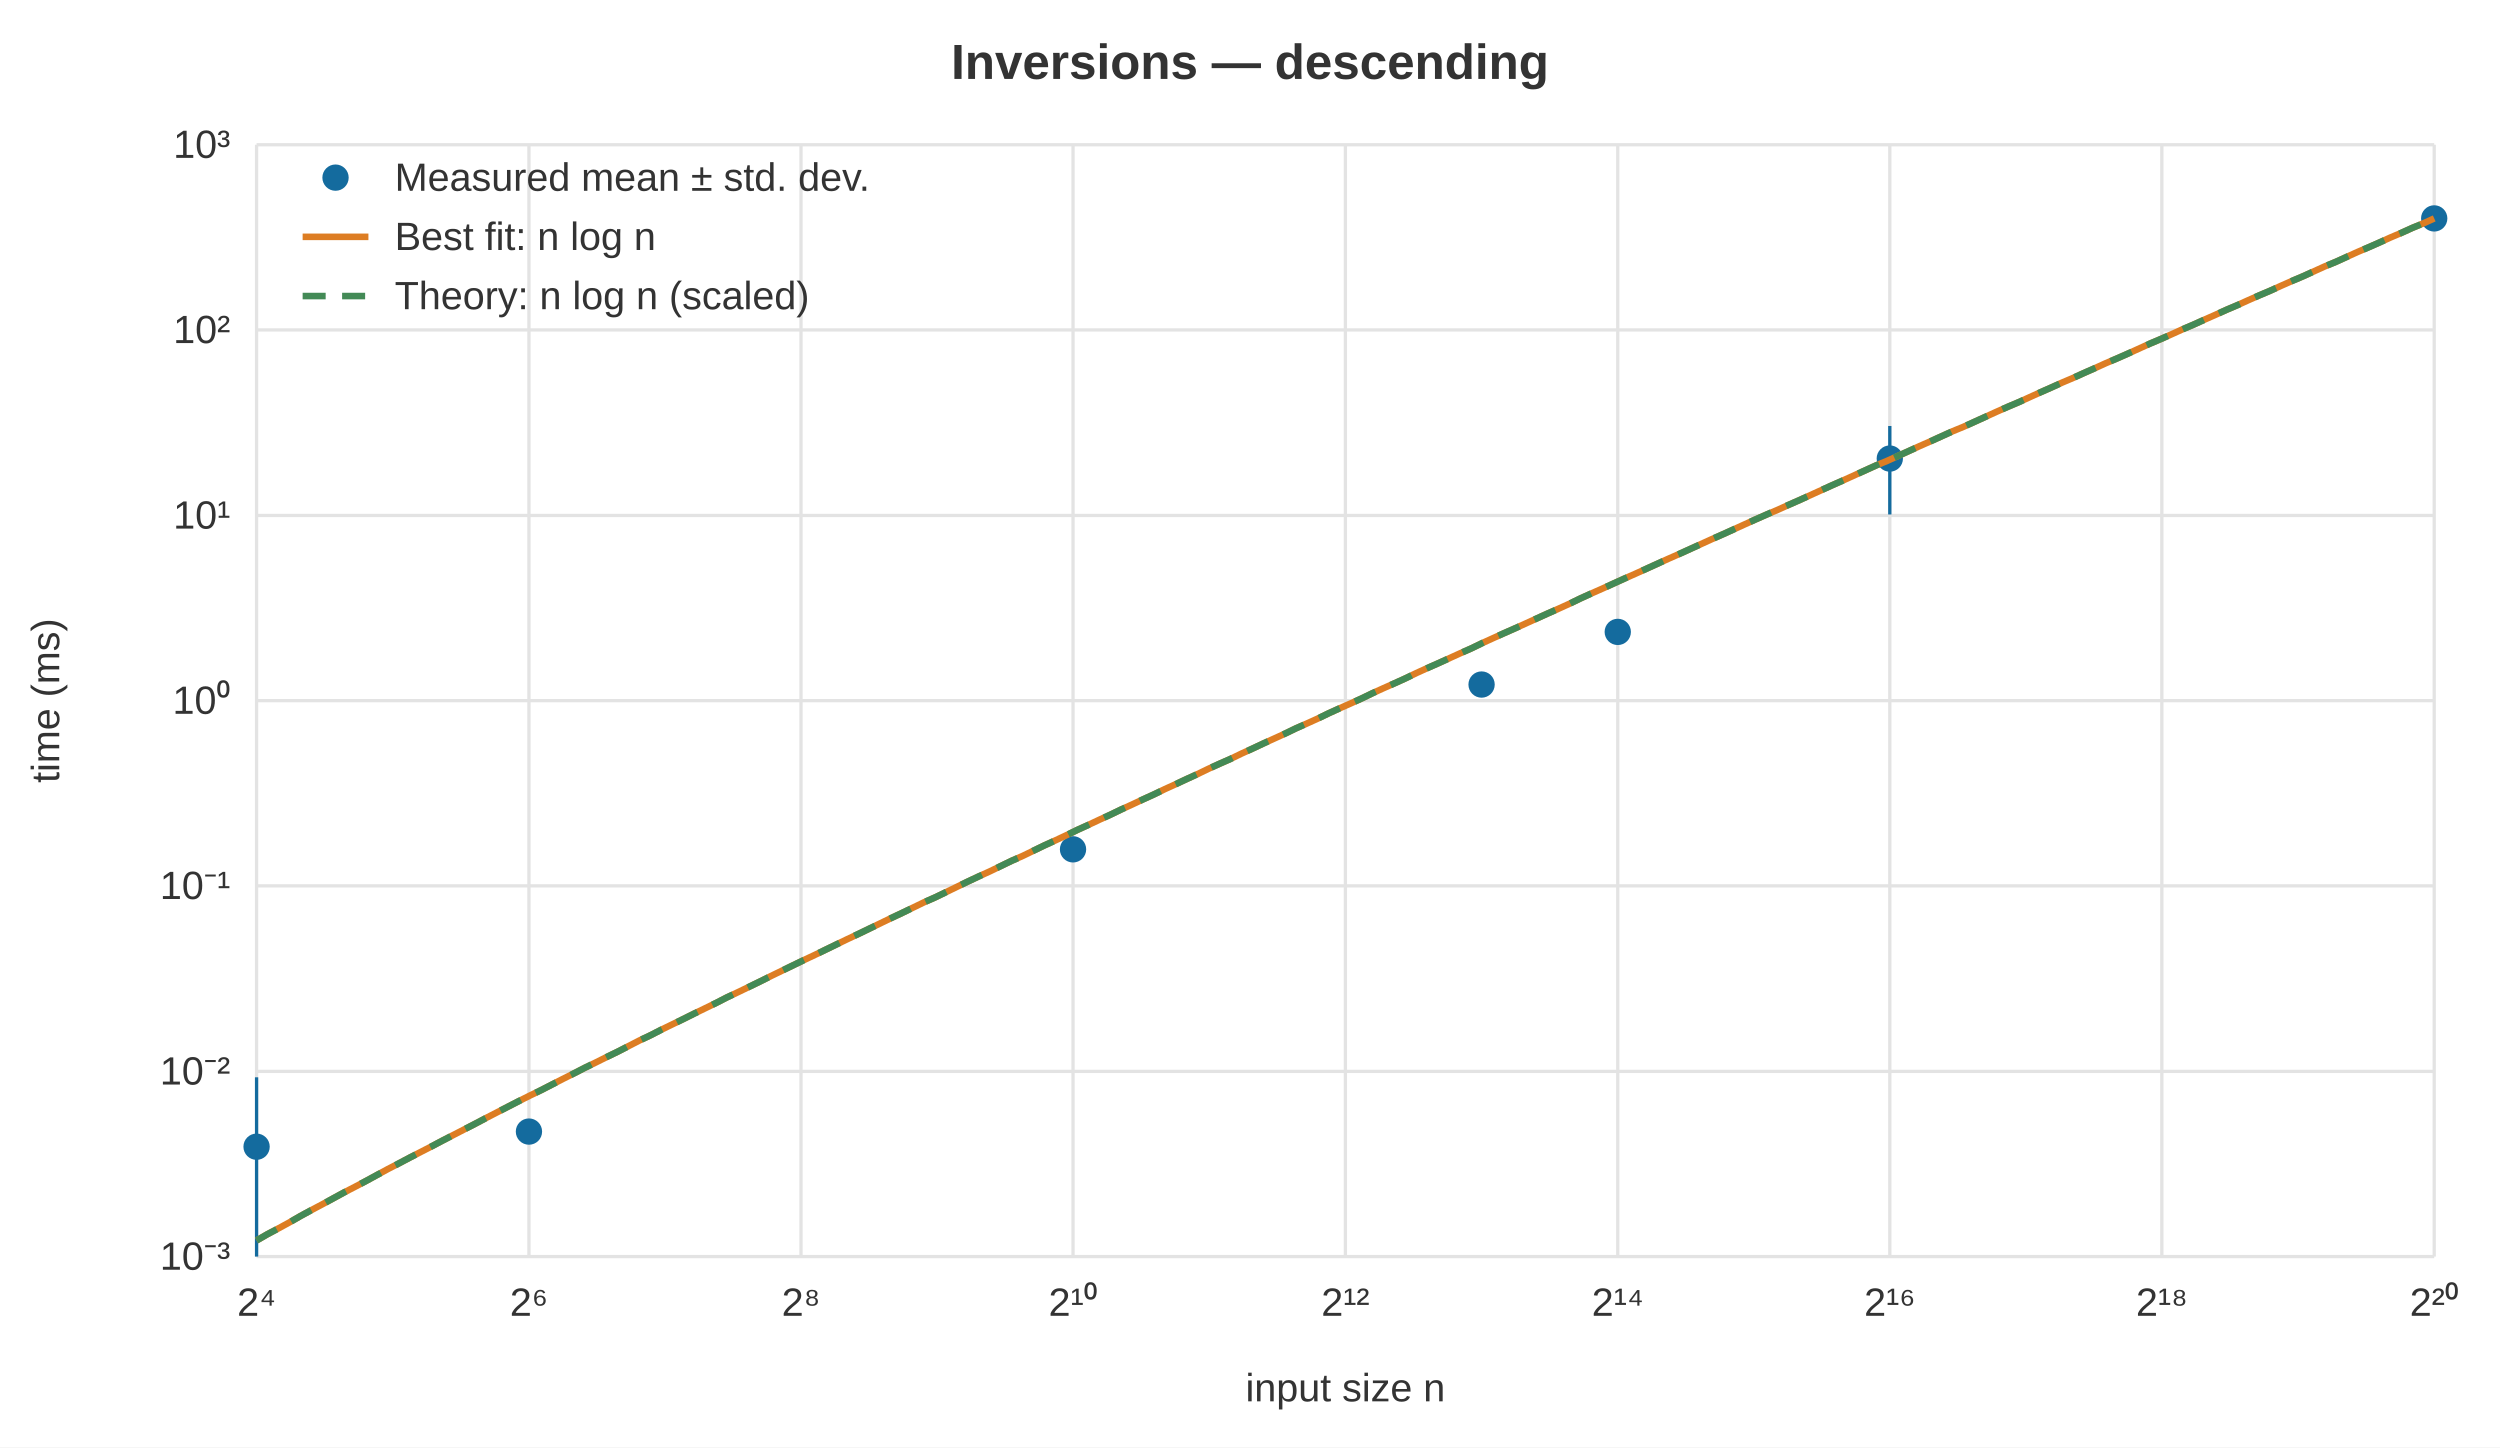
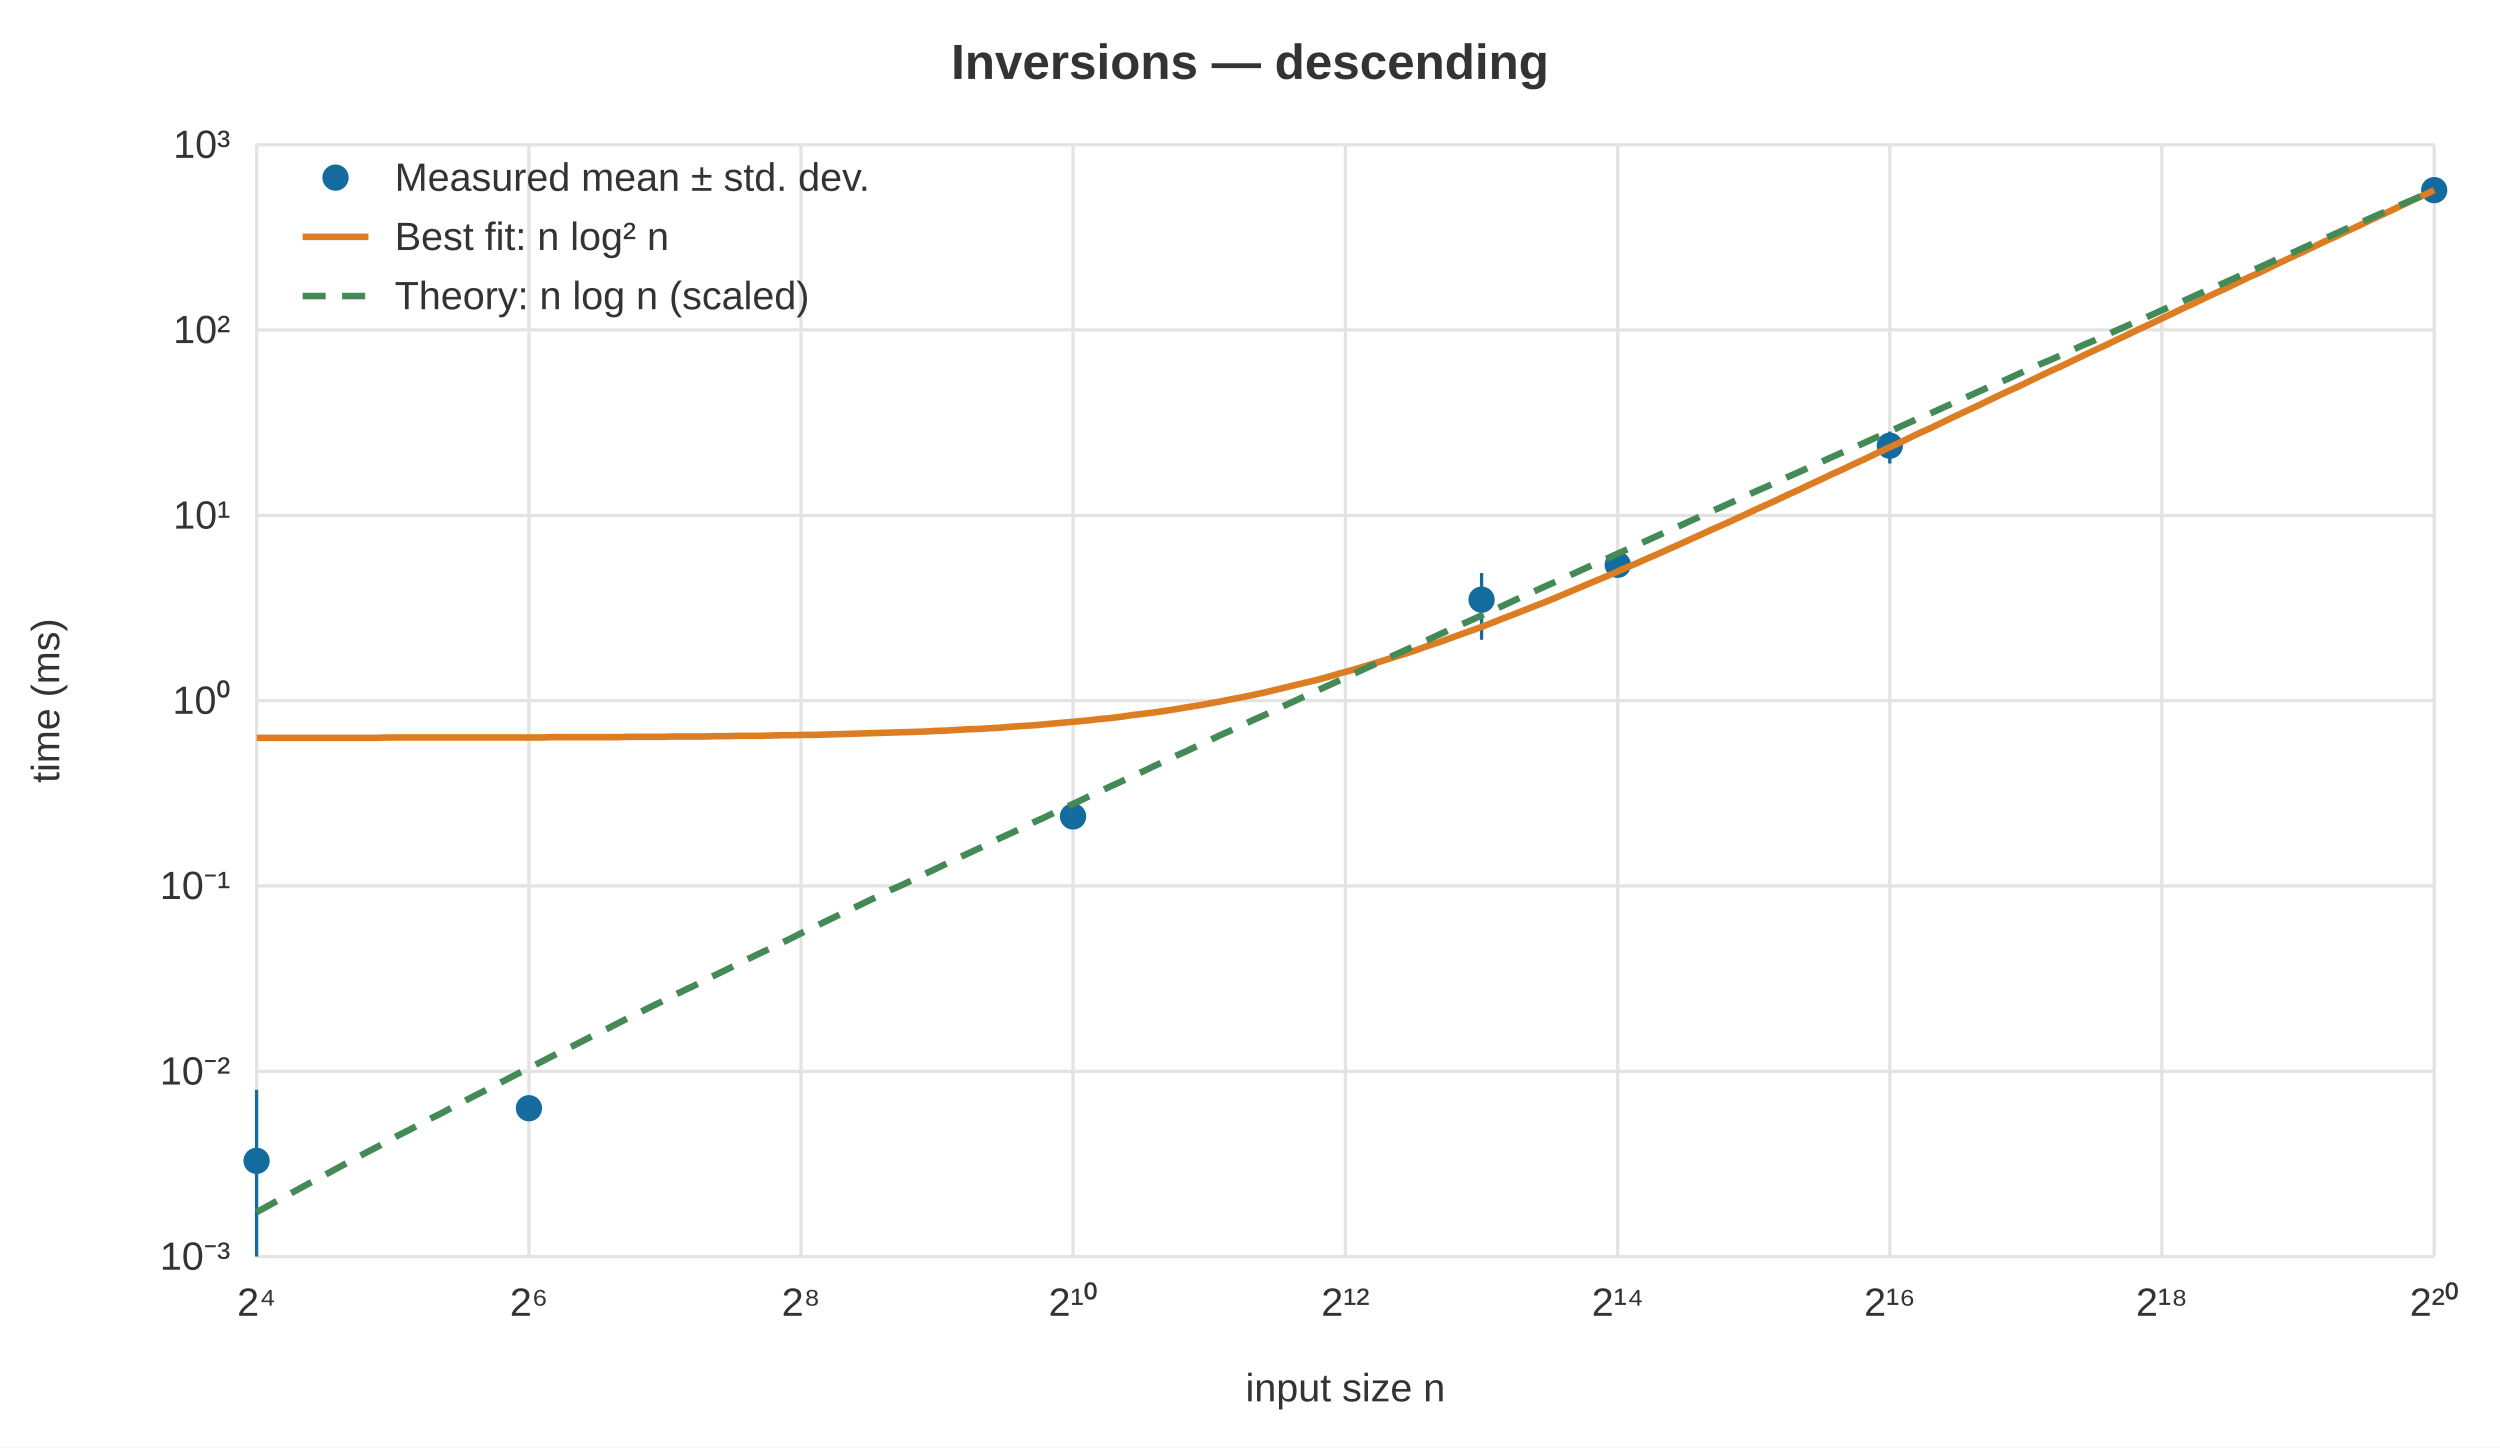
<svg xmlns="http://www.w3.org/2000/svg" viewBox="0 0 760 440" font-family="Segoe UI, Arial, sans-serif" font-size="12" fill="#333">
  <rect width="760" height="440" fill="white" />
  <text x="380.0" y="24" text-anchor="middle" font-size="15" font-weight="600">Inversions — descending</text>
  <line x1="78.0" y1="44" x2="78.0" y2="382" stroke="#e3e3e3" />
  <text x="78.0" y="400" text-anchor="middle">2⁴</text>
  <line x1="160.8" y1="44" x2="160.8" y2="382" stroke="#e3e3e3" />
  <text x="160.8" y="400" text-anchor="middle">2⁶</text>
  <line x1="243.5" y1="44" x2="243.5" y2="382" stroke="#e3e3e3" />
  <text x="243.5" y="400" text-anchor="middle">2⁸</text>
  <line x1="326.2" y1="44" x2="326.2" y2="382" stroke="#e3e3e3" />
  <text x="326.2" y="400" text-anchor="middle">2¹⁰</text>
  <line x1="409.0" y1="44" x2="409.0" y2="382" stroke="#e3e3e3" />
  <text x="409.0" y="400" text-anchor="middle">2¹²</text>
  <line x1="491.8" y1="44" x2="491.8" y2="382" stroke="#e3e3e3" />
  <text x="491.8" y="400" text-anchor="middle">2¹⁴</text>
  <line x1="574.5" y1="44" x2="574.5" y2="382" stroke="#e3e3e3" />
  <text x="574.5" y="400" text-anchor="middle">2¹⁶</text>
  <line x1="657.2" y1="44" x2="657.2" y2="382" stroke="#e3e3e3" />
  <text x="657.2" y="400" text-anchor="middle">2¹⁸</text>
  <line x1="740.0" y1="44" x2="740.0" y2="382" stroke="#e3e3e3" />
  <text x="740.0" y="400" text-anchor="middle">2²⁰</text>
  <line x1="78" y1="382.0" x2="740" y2="382.0" stroke="#e3e3e3" />
  <text x="70" y="386.0" text-anchor="end">10⁻³</text>
  <line x1="78" y1="325.7" x2="740" y2="325.7" stroke="#e3e3e3" />
  <text x="70" y="329.7" text-anchor="end">10⁻²</text>
  <line x1="78" y1="269.3" x2="740" y2="269.3" stroke="#e3e3e3" />
  <text x="70" y="273.3" text-anchor="end">10⁻¹</text>
  <line x1="78" y1="213.0" x2="740" y2="213.0" stroke="#e3e3e3" />
  <text x="70" y="217.0" text-anchor="end">10⁰</text>
  <line x1="78" y1="156.7" x2="740" y2="156.7" stroke="#e3e3e3" />
  <text x="70" y="160.7" text-anchor="end">10¹</text>
  <line x1="78" y1="100.3" x2="740" y2="100.3" stroke="#e3e3e3" />
  <text x="70" y="104.3" text-anchor="end">10²</text>
  <line x1="78" y1="44.0" x2="740" y2="44.0" stroke="#e3e3e3" />
  <text x="70" y="48.0" text-anchor="end">10³</text>
  <text x="409.0" y="426" text-anchor="middle">input size n</text>
  <text transform="translate(18 213.0) rotate(-90)" text-anchor="middle">time (ms)</text>
-   <line x1="78.0" y1="382.0" x2="78.0" y2="327.5" stroke="#146b9e" />
-   <circle cx="78.0" cy="348.6" r="4" fill="#146b9e" />
-   <line x1="160.8" y1="345.2" x2="160.8" y2="342.9" stroke="#146b9e" />
-   <circle cx="160.8" cy="344.0" r="4" fill="#146b9e" />
-   <line x1="326.2" y1="259.9" x2="326.2" y2="256.5" stroke="#146b9e" />
-   <circle cx="326.2" cy="258.2" r="4" fill="#146b9e" />
-   <line x1="450.4" y1="211.9" x2="450.4" y2="204.8" stroke="#146b9e" />
-   <circle cx="450.4" cy="208.1" r="4" fill="#146b9e" />
-   <line x1="491.8" y1="194.1" x2="491.8" y2="190.3" stroke="#146b9e" />
-   <circle cx="491.8" cy="192.1" r="4" fill="#146b9e" />
-   <line x1="574.5" y1="156.4" x2="574.5" y2="129.5" stroke="#146b9e" />
-   <circle cx="574.5" cy="139.4" r="4" fill="#146b9e" />
-   <line x1="740.0" y1="67.7" x2="740.0" y2="65.1" stroke="#146b9e" />
-   <circle cx="740.0" cy="66.4" r="4" fill="#146b9e" />
-   <polyline points="78.0,377.1 81.3,375.2 84.7,373.4 88.0,371.6 91.3,369.7 94.6,367.9 98.0,366.1 101.3,364.3 104.6,362.5 107.9,360.8 111.3,359.0 114.6,357.2 117.9,355.4 121.2,353.7 124.6,351.9 127.9,350.2 131.2,348.5 134.6,346.7 137.9,345.0 141.2,343.3 144.5,341.6 147.9,339.8 151.2,338.1 154.5,336.4 157.8,334.7 161.2,333.0 164.5,331.4 167.8,329.7 171.1,328.0 174.5,326.3 177.8,324.6 181.1,323.0 184.5,321.3 187.8,319.7 191.1,318.0 194.4,316.3 197.8,314.7 201.1,313.0 204.4,311.4 207.7,309.8 211.1,308.1 214.4,306.5 217.7,304.9 221.0,303.2 224.4,301.6 227.7,300.0 231.0,298.4 234.4,296.7 237.7,295.1 241.0,293.5 244.3,291.9 247.7,290.3 251.0,288.7 254.3,287.1 257.6,285.5 261.0,283.9 264.3,282.3 267.6,280.7 270.9,279.1 274.3,277.5 277.6,275.9 280.9,274.3 284.3,272.8 287.6,271.2 290.9,269.6 294.2,268.0 297.6,266.4 300.9,264.9 304.2,263.3 307.5,261.7 310.9,260.2 314.2,258.6 317.5,257.0 320.8,255.5 324.2,253.9 327.5,252.3 330.8,250.8 334.2,249.2 337.5,247.7 340.8,246.1 344.1,244.6 347.5,243.0 350.8,241.5 354.1,239.9 357.4,238.4 360.8,236.8 364.1,235.3 367.4,233.7 370.7,232.2 374.1,230.7 377.4,229.1 380.7,227.6 384.1,226.0 387.4,224.5 390.7,223.0 394.0,221.4 397.4,219.9 400.7,218.4 404.0,216.8 407.3,215.3 410.7,213.8 414.0,212.3 417.3,210.7 420.6,209.2 424.0,207.7 427.3,206.2 430.6,204.6 433.9,203.1 437.3,201.6 440.6,200.1 443.9,198.6 447.3,197.1 450.6,195.5 453.9,194.0 457.2,192.5 460.6,191.0 463.9,189.5 467.2,188.0 470.5,186.5 473.9,185.0 477.2,183.5 480.5,181.9 483.8,180.4 487.2,178.9 490.5,177.4 493.8,175.9 497.2,174.4 500.5,172.9 503.8,171.4 507.1,169.9 510.5,168.4 513.8,166.9 517.1,165.4 520.4,163.9 523.8,162.4 527.1,160.9 530.4,159.4 533.7,157.9 537.1,156.4 540.4,155.0 543.7,153.5 547.1,152.0 550.4,150.5 553.7,149.0 557.0,147.5 560.4,146.0 563.7,144.5 567.0,143.0 570.3,141.5 573.7,140.1 577.0,138.6 580.3,137.1 583.6,135.6 587.0,134.1 590.3,132.6 593.6,131.1 597.0,129.7 600.3,128.2 603.6,126.7 606.9,125.2 610.3,123.7 613.6,122.3 616.9,120.8 620.2,119.3 623.6,117.8 626.9,116.3 630.2,114.9 633.5,113.4 636.9,111.9 640.2,110.4 643.5,109.0 646.9,107.5 650.2,106.0 653.5,104.5 656.8,103.1 660.2,101.6 663.5,100.1 666.8,98.7 670.1,97.2 673.5,95.7 676.8,94.2 680.1,92.8 683.4,91.3 686.8,89.8 690.1,88.4 693.4,86.9 696.8,85.4 700.1,84.0 703.4,82.5 706.7,81.0 710.1,79.6 713.4,78.1 716.7,76.6 720.0,75.2 723.4,73.7 726.7,72.2 730.0,70.8 733.3,69.3 736.7,67.9 740.0,66.4" fill="none" stroke="#dd7d23" stroke-width="2" />
-   <polyline points="78.0,377.1 81.3,375.2 84.7,373.4 88.0,371.6 91.3,369.7 94.6,367.9 98.0,366.1 101.3,364.3 104.6,362.5 107.9,360.8 111.3,359.0 114.6,357.2 117.9,355.4 121.2,353.7 124.6,351.9 127.9,350.2 131.2,348.5 134.6,346.7 137.9,345.0 141.2,343.3 144.5,341.6 147.9,339.8 151.2,338.1 154.5,336.4 157.8,334.7 161.2,333.0 164.5,331.4 167.8,329.7 171.1,328.0 174.5,326.3 177.8,324.6 181.1,323.0 184.5,321.3 187.8,319.7 191.1,318.0 194.4,316.3 197.8,314.7 201.1,313.0 204.4,311.4 207.7,309.8 211.1,308.1 214.4,306.5 217.7,304.9 221.0,303.2 224.4,301.6 227.7,300.0 231.0,298.4 234.4,296.7 237.7,295.1 241.0,293.5 244.3,291.9 247.7,290.3 251.0,288.7 254.3,287.1 257.6,285.5 261.0,283.9 264.3,282.3 267.6,280.7 270.9,279.1 274.3,277.5 277.6,275.9 280.9,274.3 284.3,272.8 287.6,271.2 290.9,269.6 294.2,268.0 297.6,266.4 300.9,264.9 304.2,263.3 307.5,261.7 310.9,260.2 314.2,258.6 317.5,257.0 320.8,255.5 324.2,253.9 327.5,252.3 330.8,250.8 334.2,249.2 337.5,247.7 340.8,246.1 344.1,244.6 347.5,243.0 350.8,241.5 354.1,239.9 357.4,238.4 360.8,236.8 364.1,235.3 367.4,233.7 370.7,232.2 374.1,230.7 377.4,229.1 380.7,227.6 384.1,226.0 387.4,224.5 390.7,223.0 394.0,221.4 397.4,219.9 400.7,218.4 404.0,216.8 407.3,215.3 410.7,213.8 414.0,212.3 417.3,210.7 420.6,209.2 424.0,207.7 427.3,206.2 430.6,204.6 433.9,203.1 437.3,201.6 440.6,200.1 443.9,198.6 447.3,197.1 450.6,195.5 453.9,194.0 457.2,192.5 460.6,191.0 463.9,189.5 467.2,188.0 470.5,186.5 473.9,185.0 477.2,183.5 480.5,181.9 483.8,180.4 487.2,178.9 490.5,177.4 493.8,175.9 497.2,174.4 500.5,172.9 503.8,171.4 507.1,169.9 510.5,168.4 513.8,166.9 517.1,165.4 520.4,163.9 523.8,162.4 527.1,160.9 530.4,159.4 533.7,157.9 537.1,156.4 540.4,154.9 543.7,153.5 547.1,152.0 550.4,150.5 553.7,149.0 557.0,147.5 560.4,146.0 563.7,144.5 567.0,143.0 570.3,141.5 573.7,140.1 577.0,138.6 580.3,137.1 583.6,135.6 587.0,134.1 590.3,132.6 593.6,131.1 597.0,129.7 600.3,128.2 603.6,126.7 606.9,125.2 610.3,123.7 613.6,122.3 616.9,120.8 620.2,119.3 623.6,117.8 626.9,116.3 630.2,114.9 633.5,113.4 636.9,111.9 640.2,110.4 643.5,109.0 646.9,107.5 650.2,106.0 653.5,104.5 656.8,103.1 660.2,101.6 663.5,100.1 666.8,98.7 670.1,97.2 673.5,95.7 676.8,94.2 680.1,92.8 683.4,91.3 686.8,89.8 690.1,88.4 693.4,86.9 696.8,85.4 700.1,84.0 703.4,82.5 706.7,81.0 710.1,79.6 713.4,78.1 716.7,76.6 720.0,75.2 723.4,73.7 726.7,72.2 730.0,70.8 733.3,69.3 736.7,67.9 740.0,66.4" fill="none" stroke="#438a56" stroke-width="2" stroke-dasharray="7 5" />
+   <line x1="78.0" y1="382.0" x2="78.0" y2="331.3" stroke="#146b9e" />
+   <circle cx="78.0" cy="352.9" r="4" fill="#146b9e" />
+   <line x1="160.8" y1="337.8" x2="160.8" y2="336.0" stroke="#146b9e" />
+   <circle cx="160.8" cy="336.9" r="4" fill="#146b9e" />
+   <line x1="326.2" y1="248.9" x2="326.2" y2="247.6" stroke="#146b9e" />
+   <circle cx="326.2" cy="248.2" r="4" fill="#146b9e" />
+   <line x1="450.4" y1="194.5" x2="450.4" y2="174.2" stroke="#146b9e" />
+   <circle cx="450.4" cy="182.3" r="4" fill="#146b9e" />
+   <line x1="491.8" y1="174.8" x2="491.8" y2="169.0" stroke="#146b9e" />
+   <circle cx="491.8" cy="171.7" r="4" fill="#146b9e" />
+   <line x1="574.5" y1="140.9" x2="574.5" y2="131.2" stroke="#146b9e" />
+   <circle cx="574.5" cy="135.5" r="4" fill="#146b9e" />
+   <line x1="740.0" y1="60.4" x2="740.0" y2="55.5" stroke="#146b9e" />
+   <circle cx="740.0" cy="57.8" r="4" fill="#146b9e" />
+   <polyline points="78.0,224.3 81.3,224.3 84.7,224.3 88.0,224.3 91.3,224.3 94.6,224.3 98.0,224.3 101.3,224.3 104.6,224.3 107.9,224.3 111.3,224.3 114.6,224.3 117.9,224.2 121.2,224.2 124.6,224.2 127.9,224.2 131.2,224.2 134.6,224.2 137.9,224.2 141.2,224.2 144.5,224.2 147.9,224.2 151.2,224.2 154.5,224.2 157.8,224.2 161.2,224.2 164.5,224.2 167.8,224.1 171.1,224.1 174.5,224.1 177.8,224.1 181.1,224.1 184.5,224.1 187.8,224.1 191.1,224.0 194.4,224.0 197.8,224.0 201.1,224.0 204.4,223.9 207.7,223.9 211.1,223.9 214.4,223.9 217.7,223.8 221.0,223.8 224.4,223.7 227.7,223.7 231.0,223.7 234.4,223.6 237.7,223.5 241.0,223.5 244.3,223.4 247.7,223.4 251.0,223.3 254.3,223.2 257.6,223.1 261.0,223.0 264.3,222.9 267.6,222.8 270.9,222.7 274.3,222.6 277.6,222.5 280.9,222.4 284.3,222.2 287.6,222.1 290.9,221.9 294.2,221.7 297.6,221.6 300.9,221.4 304.2,221.2 307.5,220.9 310.9,220.7 314.2,220.5 317.5,220.2 320.8,219.9 324.2,219.6 327.5,219.3 330.8,219.0 334.2,218.6 337.5,218.3 340.8,217.9 344.1,217.4 347.5,217.0 350.8,216.6 354.1,216.1 357.4,215.6 360.8,215.0 364.1,214.5 367.4,213.9 370.7,213.3 374.1,212.6 377.4,212.0 380.7,211.3 384.1,210.6 387.4,209.8 390.7,209.0 394.0,208.2 397.4,207.4 400.7,206.6 404.0,205.7 407.3,204.7 410.7,203.8 414.0,202.8 417.3,201.8 420.6,200.8 424.0,199.7 427.3,198.7 430.6,197.6 433.9,196.4 437.3,195.3 440.6,194.1 443.9,192.9 447.3,191.7 450.6,190.5 453.9,189.2 457.2,187.9 460.6,186.6 463.9,185.3 467.2,184.0 470.5,182.7 473.9,181.3 477.2,179.9 480.5,178.5 483.8,177.1 487.2,175.7 490.5,174.3 493.8,172.8 497.2,171.4 500.5,169.9 503.8,168.5 507.1,167.0 510.5,165.5 513.8,164.0 517.1,162.5 520.4,161.0 523.8,159.5 527.1,158.0 530.4,156.5 533.7,154.9 537.1,153.4 540.4,151.9 543.7,150.3 547.1,148.8 550.4,147.2 553.7,145.7 557.0,144.1 560.4,142.6 563.7,141.0 567.0,139.5 570.3,137.9 573.7,136.3 577.0,134.8 580.3,133.2 583.6,131.6 587.0,130.1 590.3,128.5 593.6,126.9 597.0,125.3 600.3,123.8 603.6,122.2 606.9,120.6 610.3,119.0 613.6,117.5 616.9,115.9 620.2,114.3 623.6,112.7 626.9,111.2 630.2,109.6 633.5,108.0 636.9,106.4 640.2,104.9 643.5,103.3 646.9,101.7 650.2,100.1 653.5,98.6 656.8,97.0 660.2,95.4 663.5,93.8 666.8,92.3 670.1,90.7 673.5,89.1 676.8,87.6 680.1,86.0 683.4,84.4 686.8,82.9 690.1,81.3 693.4,79.7 696.8,78.1 700.1,76.6 703.4,75.0 706.7,73.4 710.1,71.9 713.4,70.3 716.7,68.8 720.0,67.2 723.4,65.6 726.7,64.1 730.0,62.5 733.3,60.9 736.7,59.4 740.0,57.8" fill="none" stroke="#dd7d23" stroke-width="2" />
+   <polyline points="78.0,368.5 81.3,366.7 84.7,364.8 88.0,363.0 91.3,361.2 94.6,359.4 98.0,357.6 101.3,355.8 104.6,354.0 107.9,352.2 111.3,350.4 114.6,348.7 117.9,346.9 121.2,345.1 124.6,343.4 127.9,341.6 131.2,339.9 134.6,338.2 137.9,336.4 141.2,334.7 144.5,333.0 147.9,331.3 151.2,329.6 154.5,327.9 157.8,326.2 161.2,324.5 164.5,322.8 167.8,321.1 171.1,319.4 174.5,317.8 177.8,316.1 181.1,314.4 184.5,312.8 187.8,311.1 191.1,309.4 194.4,307.8 197.8,306.1 201.1,304.5 204.4,302.8 207.7,301.2 211.1,299.6 214.4,297.9 217.7,296.3 221.0,294.7 224.4,293.0 227.7,291.4 231.0,289.8 234.4,288.2 237.7,286.6 241.0,285.0 244.3,283.3 247.7,281.7 251.0,280.1 254.3,278.5 257.6,276.9 261.0,275.3 264.3,273.7 267.6,272.1 270.9,270.5 274.3,269.0 277.6,267.4 280.9,265.8 284.3,264.2 287.6,262.6 290.9,261.0 294.2,259.5 297.6,257.9 300.9,256.3 304.2,254.7 307.5,253.2 310.9,251.6 314.2,250.0 317.5,248.5 320.8,246.9 324.2,245.3 327.5,243.8 330.8,242.2 334.2,240.7 337.5,239.1 340.8,237.6 344.1,236.0 347.5,234.5 350.8,232.9 354.1,231.4 357.4,229.8 360.8,228.3 364.1,226.7 367.4,225.2 370.7,223.6 374.1,222.1 377.4,220.6 380.7,219.0 384.1,217.5 387.4,215.9 390.7,214.4 394.0,212.9 397.4,211.3 400.7,209.8 404.0,208.3 407.3,206.8 410.7,205.2 414.0,203.7 417.3,202.2 420.6,200.7 424.0,199.1 427.3,197.6 430.6,196.1 433.9,194.6 437.3,193.0 440.6,191.5 443.9,190.0 447.3,188.5 450.6,187.0 453.9,185.5 457.2,184.0 460.6,182.4 463.9,180.9 467.2,179.4 470.5,177.9 473.9,176.4 477.2,174.9 480.5,173.4 483.8,171.9 487.2,170.4 490.5,168.9 493.8,167.4 497.2,165.9 500.5,164.4 503.8,162.9 507.1,161.4 510.5,159.9 513.8,158.4 517.1,156.9 520.4,155.4 523.8,153.9 527.1,152.4 530.4,150.9 533.7,149.4 537.1,147.9 540.4,146.4 543.7,144.9 547.1,143.4 550.4,141.9 553.7,140.4 557.0,138.9 560.4,137.4 563.7,136.0 567.0,134.5 570.3,133.0 573.7,131.5 577.0,130.0 580.3,128.5 583.6,127.0 587.0,125.6 590.3,124.1 593.6,122.6 597.0,121.1 600.3,119.6 603.6,118.1 606.9,116.7 610.3,115.2 613.6,113.7 616.9,112.2 620.2,110.7 623.6,109.3 626.9,107.8 630.2,106.3 633.5,104.8 636.9,103.4 640.2,101.9 643.5,100.4 646.9,98.9 650.2,97.5 653.5,96.0 656.8,94.5 660.2,93.0 663.5,91.6 666.8,90.1 670.1,88.6 673.5,87.2 676.8,85.7 680.1,84.2 683.4,82.7 686.8,81.3 690.1,79.8 693.4,78.3 696.8,76.9 700.1,75.4 703.4,73.9 706.7,72.5 710.1,71.0 713.4,69.5 716.7,68.1 720.0,66.6 723.4,65.1 726.7,63.7 730.0,62.2 733.3,60.8 736.7,59.3 740.0,57.8" fill="none" stroke="#438a56" stroke-width="2" stroke-dasharray="7 5" />
  <circle cx="102" cy="54" r="4" fill="#146b9e" />
  <text x="120" y="58">Measured mean ± std. dev.</text>
  <line x1="92" y1="72" x2="112" y2="72" stroke="#dd7d23" stroke-width="2" />
-   <text x="120" y="76">Best fit: n log n</text>
+   <text x="120" y="76">Best fit: n log² n</text>
  <line x1="92" y1="90" x2="112" y2="90" stroke="#438a56" stroke-width="2" stroke-dasharray="7 5" />
  <text x="120" y="94">Theory: n log n (scaled)</text>
</svg>
